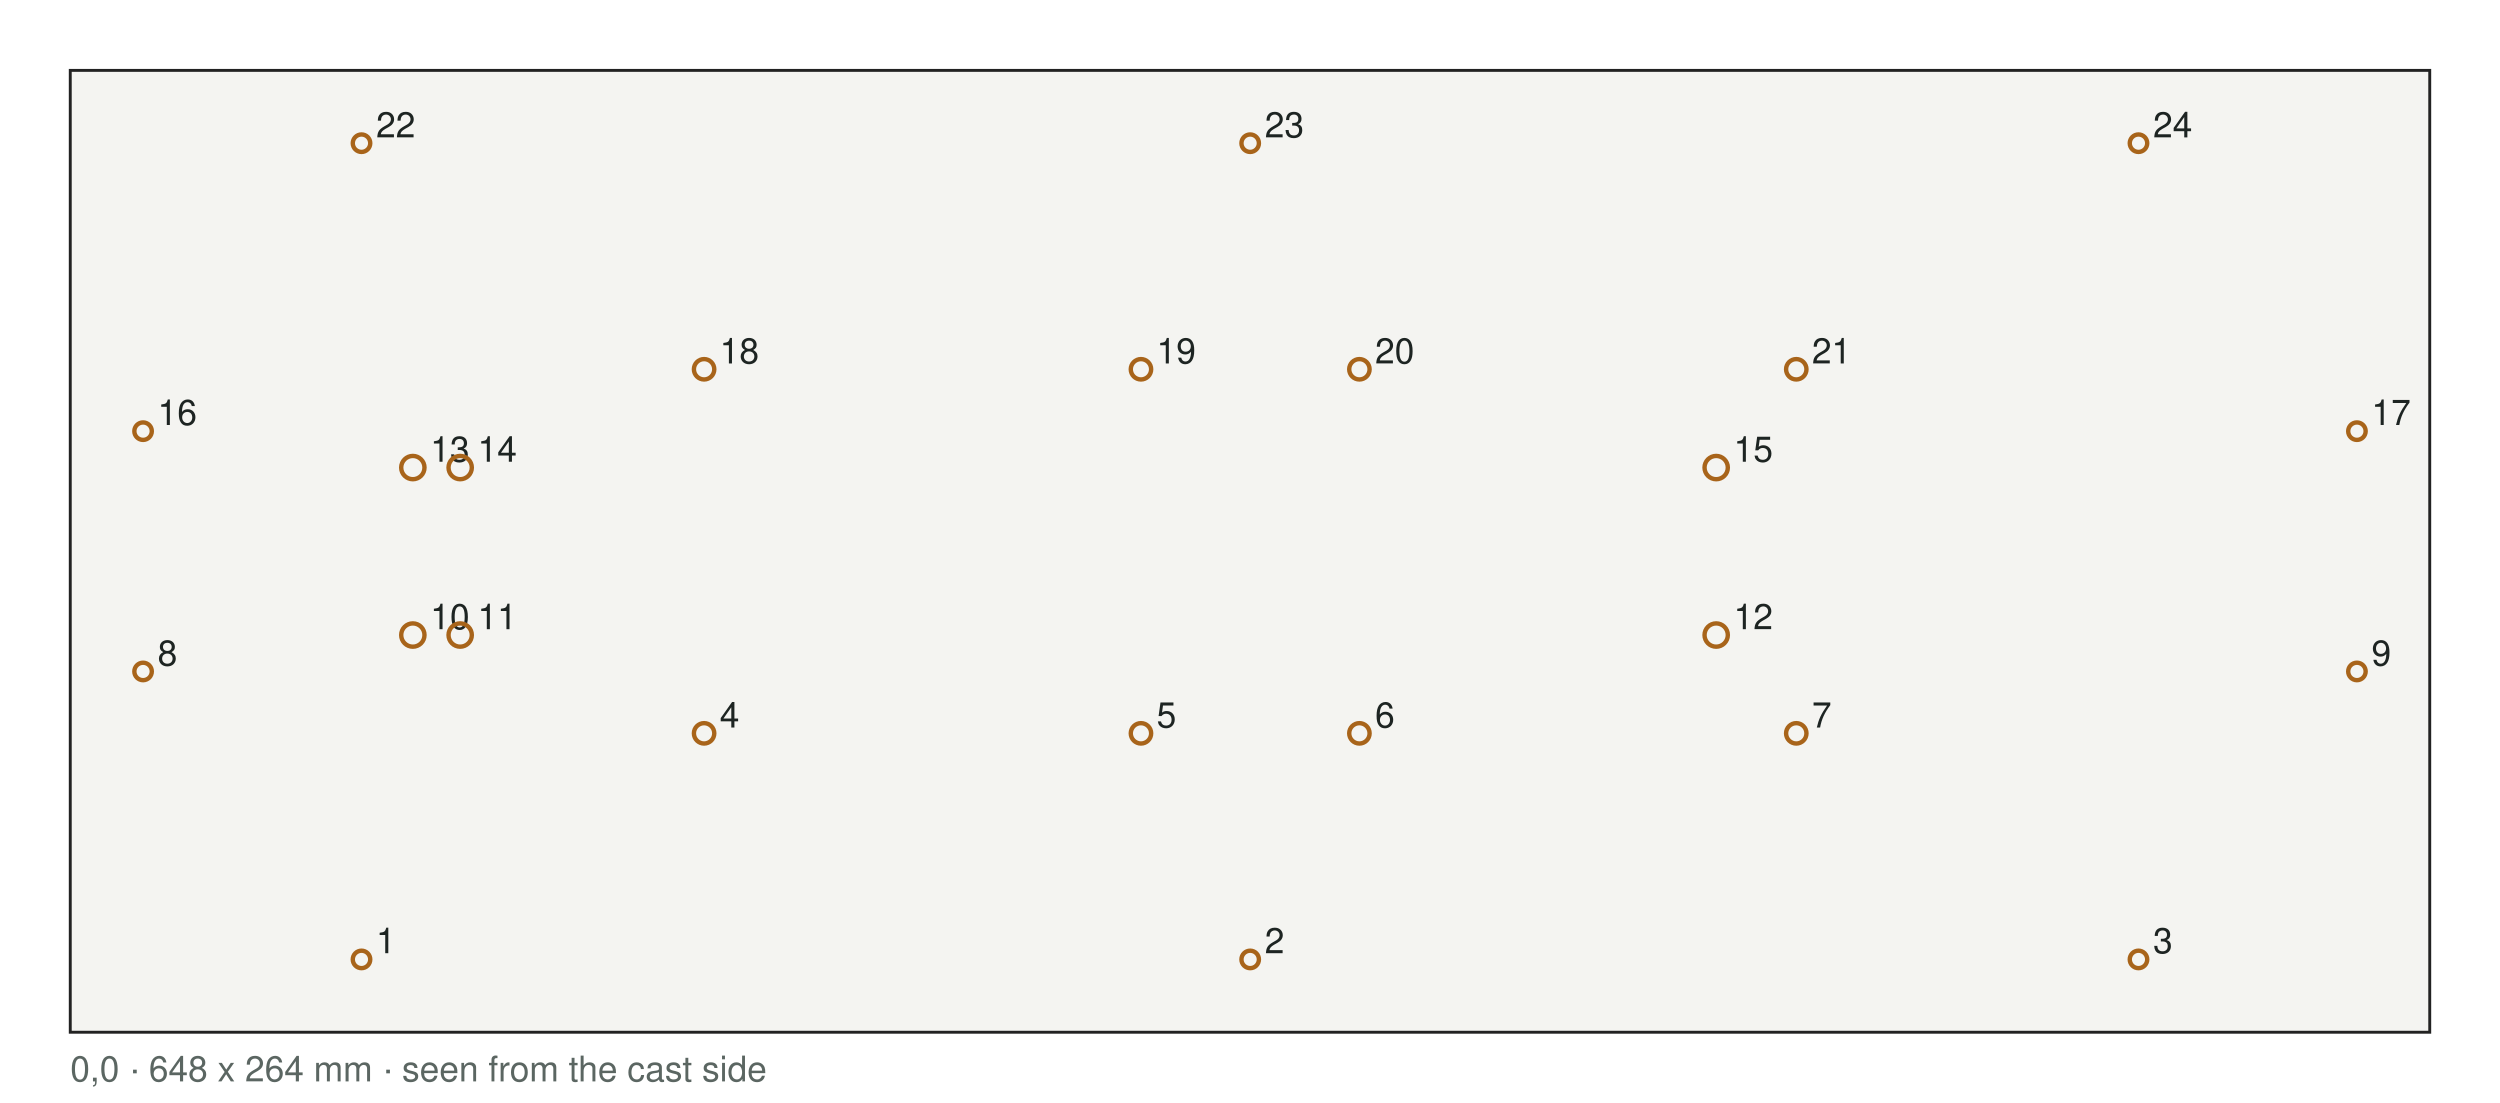
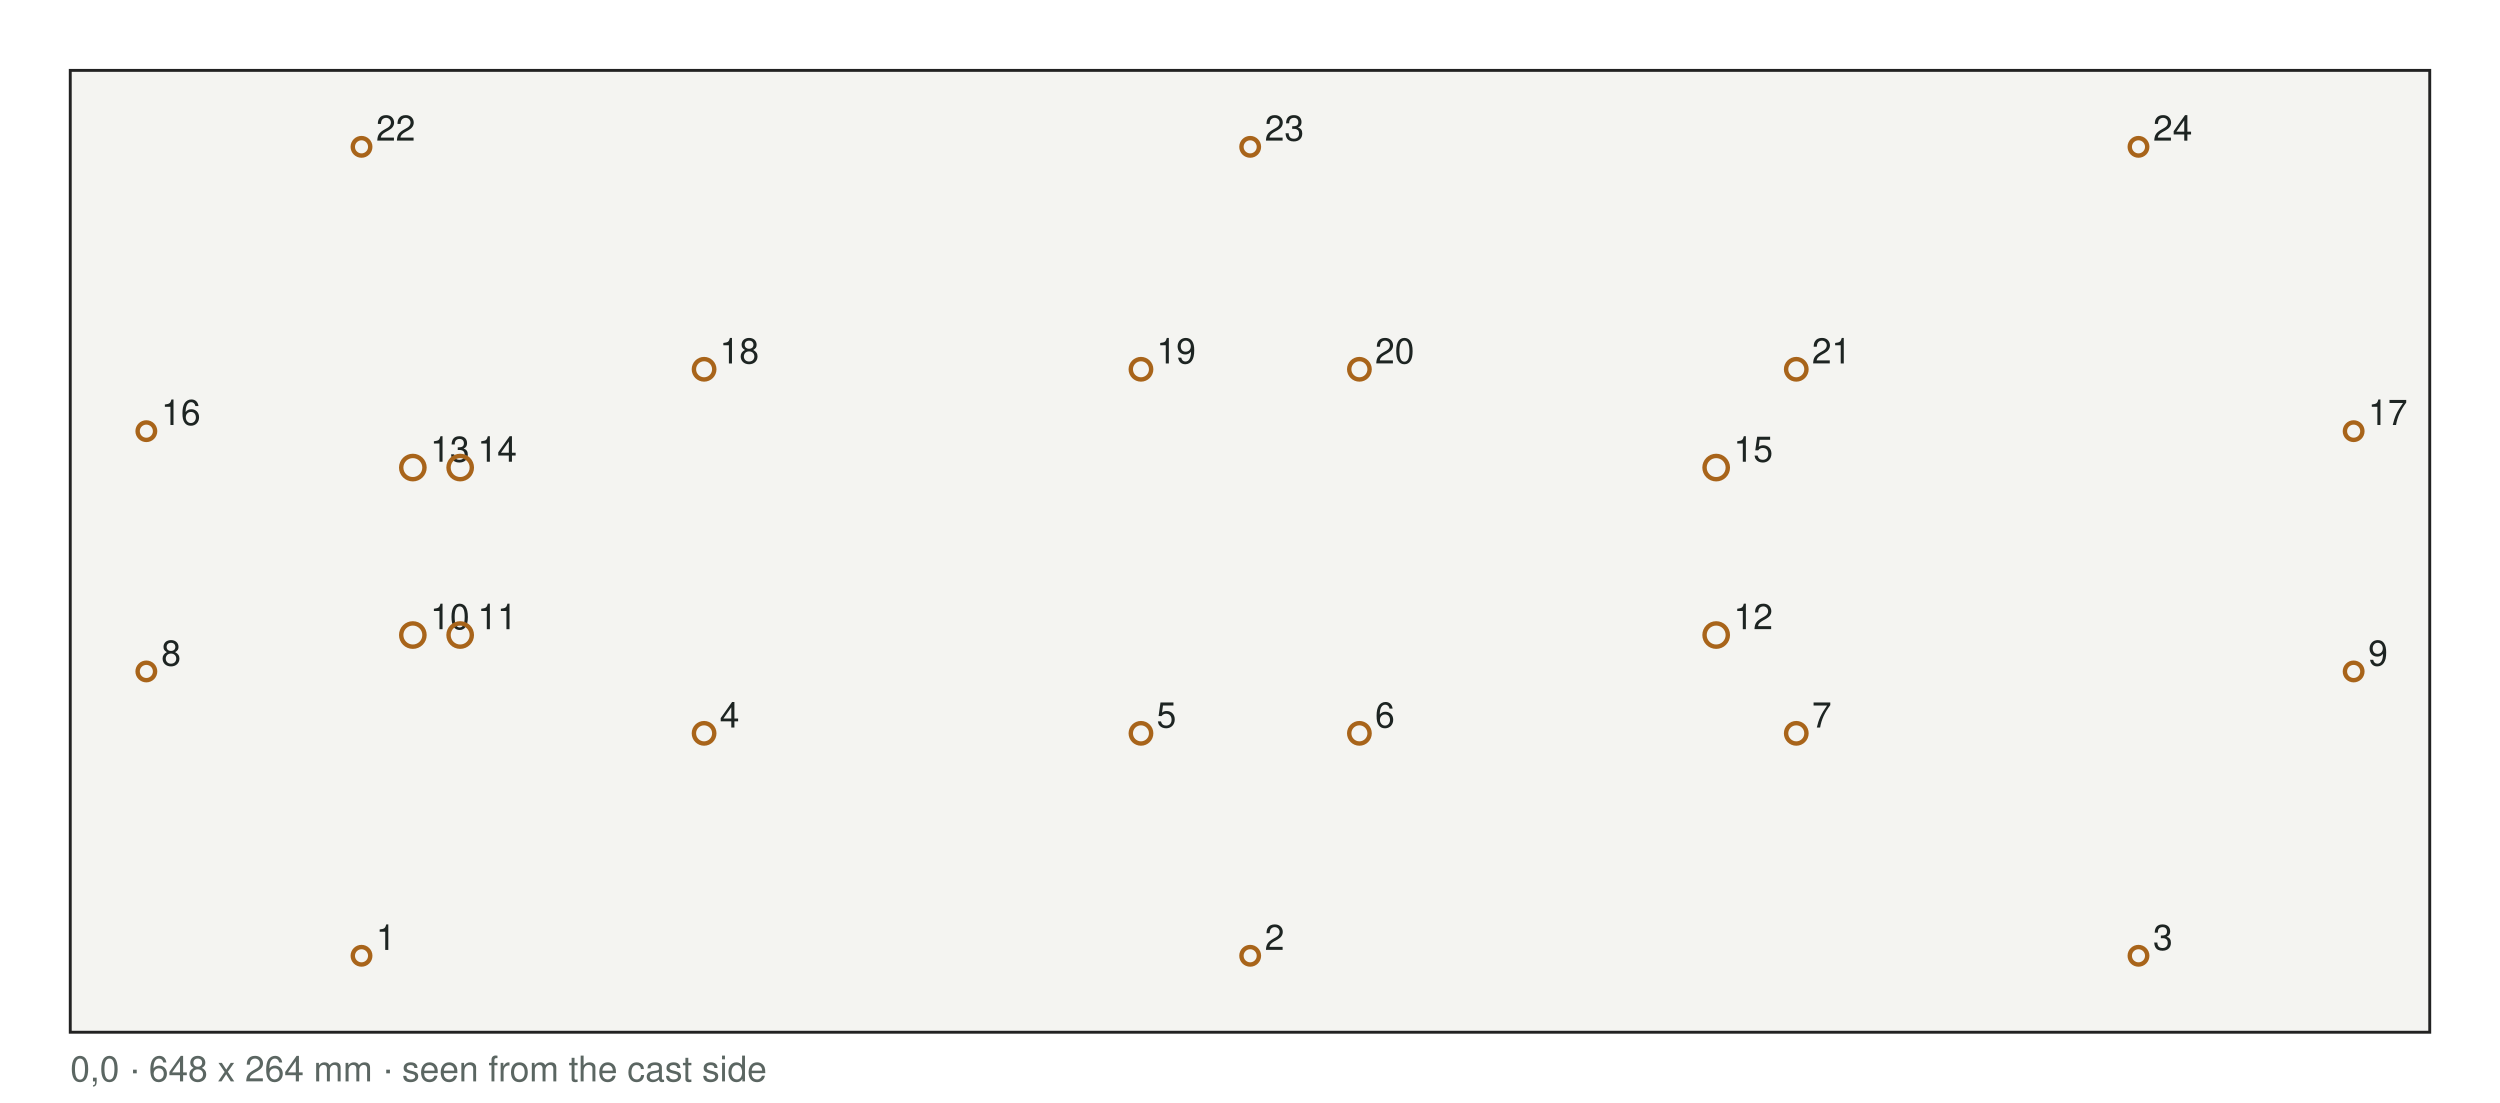
<svg xmlns="http://www.w3.org/2000/svg" viewBox="-19.3 -19.3 686.7 302.8" width="687mm" height="303mm" font-family="Helvetica, Arial, sans-serif">
  <polygon points="0.0,264.2 648.1,264.2 648.1,0.0 0.0,0.0" fill="#f4f4f1" stroke="#222" stroke-width="0.8" />
-   <circle cx="80.0" cy="244.2" r="2.4" fill="none" stroke="#a8641a" stroke-width="1.21" />
-   <text x="84.0" y="242.5" font-size="9.7" fill="#1d2422">1</text>
-   <circle cx="324.1" cy="244.2" r="2.4" fill="none" stroke="#a8641a" stroke-width="1.21" />
-   <text x="328.1" y="242.5" font-size="9.7" fill="#1d2422">2</text>
-   <circle cx="568.1" cy="244.2" r="2.4" fill="none" stroke="#a8641a" stroke-width="1.21" />
-   <text x="572.1" y="242.5" font-size="9.7" fill="#1d2422">3</text>
+   <circle cx="80.0" cy="243.2" r="2.4" fill="none" stroke="#a8641a" stroke-width="1.21" />
+   <text x="84.0" y="241.6" font-size="9.7" fill="#1d2422">1</text>
+   <circle cx="324.1" cy="243.2" r="2.4" fill="none" stroke="#a8641a" stroke-width="1.21" />
+   <text x="328.1" y="241.6" font-size="9.7" fill="#1d2422">2</text>
+   <circle cx="568.1" cy="243.2" r="2.4" fill="none" stroke="#a8641a" stroke-width="1.21" />
+   <text x="572.1" y="241.6" font-size="9.7" fill="#1d2422">3</text>
  <circle cx="174.1" cy="182.1" r="2.8" fill="none" stroke="#a8641a" stroke-width="1.21" />
  <text x="178.4" y="180.5" font-size="9.7" fill="#1d2422">4</text>
  <circle cx="294.1" cy="182.1" r="2.8" fill="none" stroke="#a8641a" stroke-width="1.21" />
  <text x="298.4" y="180.5" font-size="9.7" fill="#1d2422">5</text>
  <circle cx="354.1" cy="182.1" r="2.8" fill="none" stroke="#a8641a" stroke-width="1.21" />
  <text x="358.4" y="180.5" font-size="9.7" fill="#1d2422">6</text>
  <circle cx="474.1" cy="182.1" r="2.8" fill="none" stroke="#a8641a" stroke-width="1.21" />
  <text x="478.4" y="180.5" font-size="9.7" fill="#1d2422">7</text>
-   <circle cx="20.0" cy="165.1" r="2.4" fill="none" stroke="#a8641a" stroke-width="1.21" />
-   <text x="24.0" y="163.5" font-size="9.7" fill="#1d2422">8</text>
-   <circle cx="628.1" cy="165.1" r="2.4" fill="none" stroke="#a8641a" stroke-width="1.21" />
-   <text x="632.1" y="163.5" font-size="9.7" fill="#1d2422">9</text>
+   <circle cx="20.9" cy="165.1" r="2.4" fill="none" stroke="#a8641a" stroke-width="1.21" />
+   <text x="25.0" y="163.5" font-size="9.7" fill="#1d2422">8</text>
+   <circle cx="627.2" cy="165.1" r="2.4" fill="none" stroke="#a8641a" stroke-width="1.21" />
+   <text x="631.2" y="163.5" font-size="9.7" fill="#1d2422">9</text>
  <circle cx="94.1" cy="155.1" r="3.2" fill="none" stroke="#a8641a" stroke-width="1.21" />
  <text x="98.9" y="153.5" font-size="9.7" fill="#1d2422">10</text>
  <circle cx="107.1" cy="155.1" r="3.2" fill="none" stroke="#a8641a" stroke-width="1.21" />
  <text x="111.9" y="153.5" font-size="9.7" fill="#1d2422">11</text>
  <circle cx="452.1" cy="155.1" r="3.2" fill="none" stroke="#a8641a" stroke-width="1.21" />
  <text x="456.9" y="153.5" font-size="9.7" fill="#1d2422">12</text>
  <circle cx="94.1" cy="109.1" r="3.2" fill="none" stroke="#a8641a" stroke-width="1.21" />
  <text x="98.9" y="107.5" font-size="9.7" fill="#1d2422">13</text>
  <circle cx="107.1" cy="109.1" r="3.2" fill="none" stroke="#a8641a" stroke-width="1.21" />
  <text x="111.9" y="107.5" font-size="9.7" fill="#1d2422">14</text>
  <circle cx="452.1" cy="109.1" r="3.2" fill="none" stroke="#a8641a" stroke-width="1.21" />
  <text x="456.9" y="107.5" font-size="9.7" fill="#1d2422">15</text>
-   <circle cx="20.0" cy="99.1" r="2.4" fill="none" stroke="#a8641a" stroke-width="1.21" />
-   <text x="24.0" y="97.4" font-size="9.7" fill="#1d2422">16</text>
-   <circle cx="628.1" cy="99.1" r="2.4" fill="none" stroke="#a8641a" stroke-width="1.21" />
-   <text x="632.1" y="97.4" font-size="9.7" fill="#1d2422">17</text>
+   <circle cx="20.9" cy="99.1" r="2.4" fill="none" stroke="#a8641a" stroke-width="1.21" />
+   <text x="25.0" y="97.4" font-size="9.7" fill="#1d2422">16</text>
+   <circle cx="627.2" cy="99.1" r="2.4" fill="none" stroke="#a8641a" stroke-width="1.21" />
+   <text x="631.2" y="97.4" font-size="9.7" fill="#1d2422">17</text>
  <circle cx="174.1" cy="82.1" r="2.8" fill="none" stroke="#a8641a" stroke-width="1.21" />
  <text x="178.4" y="80.5" font-size="9.7" fill="#1d2422">18</text>
  <circle cx="294.1" cy="82.1" r="2.8" fill="none" stroke="#a8641a" stroke-width="1.21" />
  <text x="298.4" y="80.5" font-size="9.7" fill="#1d2422">19</text>
  <circle cx="354.1" cy="82.1" r="2.8" fill="none" stroke="#a8641a" stroke-width="1.21" />
  <text x="358.4" y="80.5" font-size="9.7" fill="#1d2422">20</text>
  <circle cx="474.1" cy="82.1" r="2.8" fill="none" stroke="#a8641a" stroke-width="1.21" />
  <text x="478.4" y="80.5" font-size="9.7" fill="#1d2422">21</text>
-   <circle cx="80.0" cy="20.0" r="2.4" fill="none" stroke="#a8641a" stroke-width="1.21" />
-   <text x="84.0" y="18.4" font-size="9.7" fill="#1d2422">22</text>
-   <circle cx="324.1" cy="20.0" r="2.4" fill="none" stroke="#a8641a" stroke-width="1.21" />
-   <text x="328.1" y="18.4" font-size="9.7" fill="#1d2422">23</text>
-   <circle cx="568.1" cy="20.0" r="2.4" fill="none" stroke="#a8641a" stroke-width="1.21" />
-   <text x="572.1" y="18.4" font-size="9.7" fill="#1d2422">24</text>
+   <circle cx="80.0" cy="21.0" r="2.4" fill="none" stroke="#a8641a" stroke-width="1.21" />
+   <text x="84.0" y="19.3" font-size="9.7" fill="#1d2422">22</text>
+   <circle cx="324.1" cy="21.0" r="2.4" fill="none" stroke="#a8641a" stroke-width="1.21" />
+   <text x="328.1" y="19.3" font-size="9.7" fill="#1d2422">23</text>
+   <circle cx="568.1" cy="21.0" r="2.4" fill="none" stroke="#a8641a" stroke-width="1.21" />
+   <text x="572.1" y="19.3" font-size="9.7" fill="#1d2422">24</text>
  <text x="0" y="277.7" font-size="9.7" fill="#5b6662">0,0 · 648 x 264 mm · seen from the cast side</text>
</svg>
